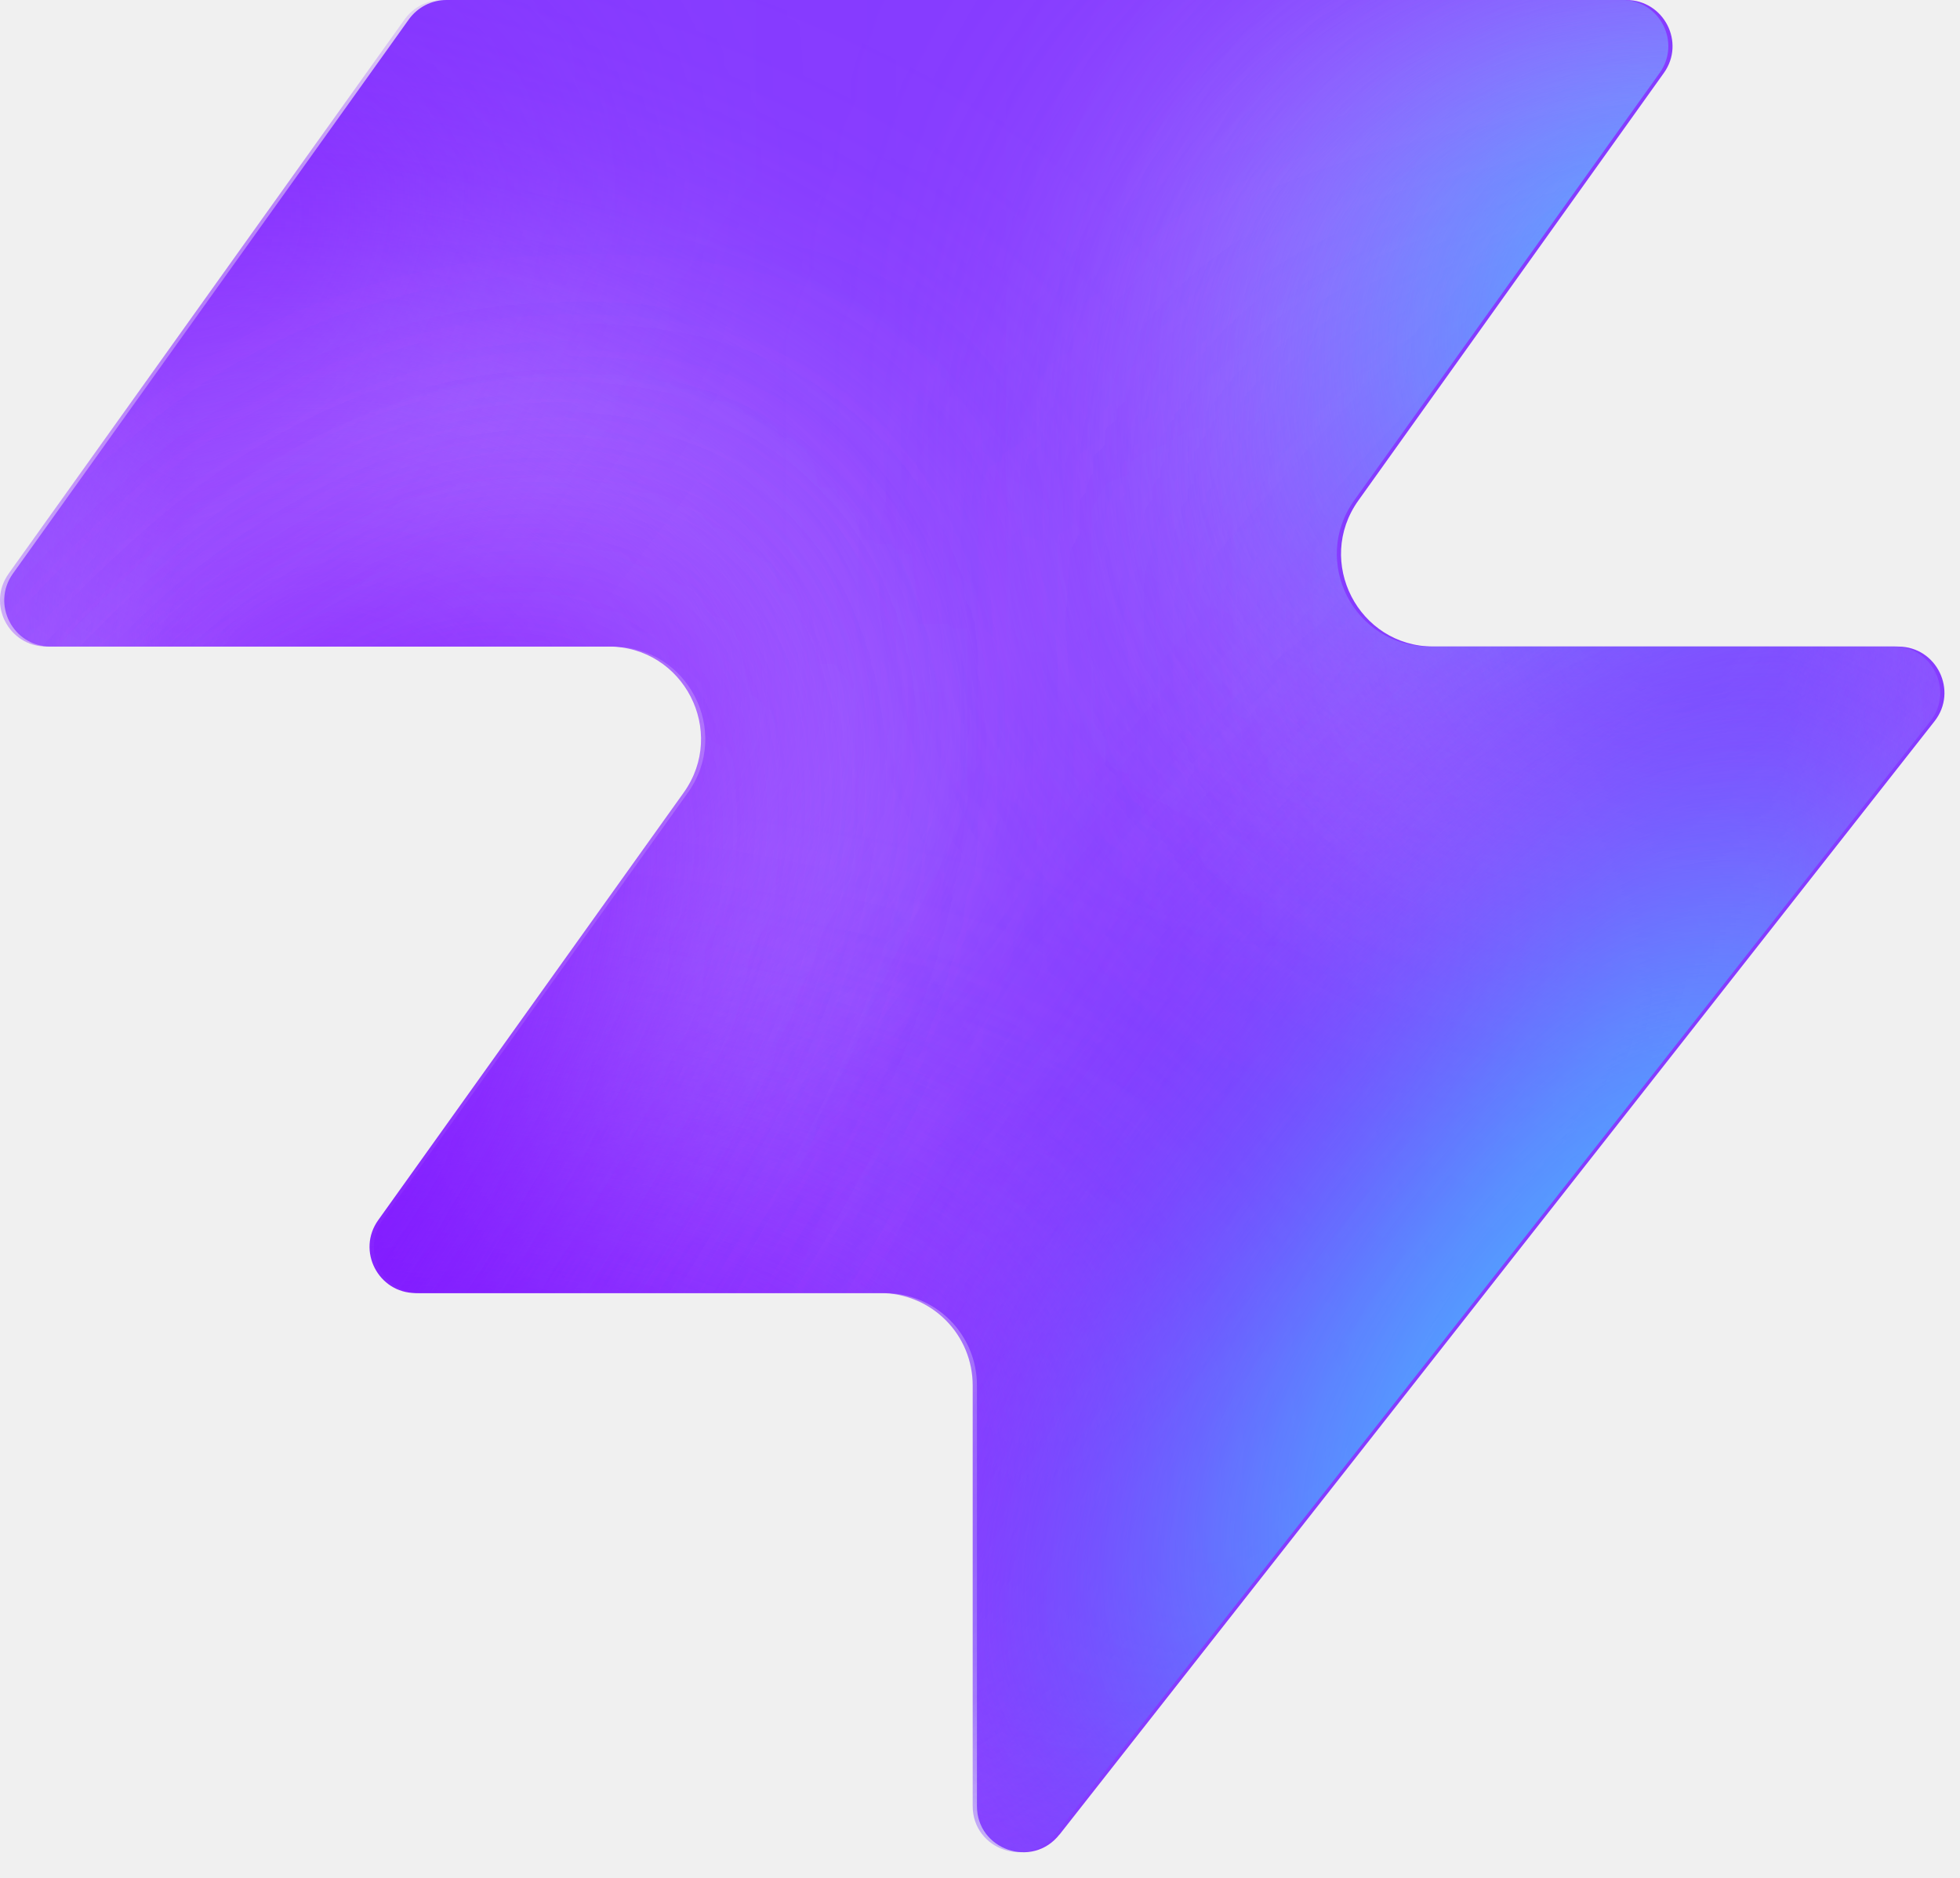
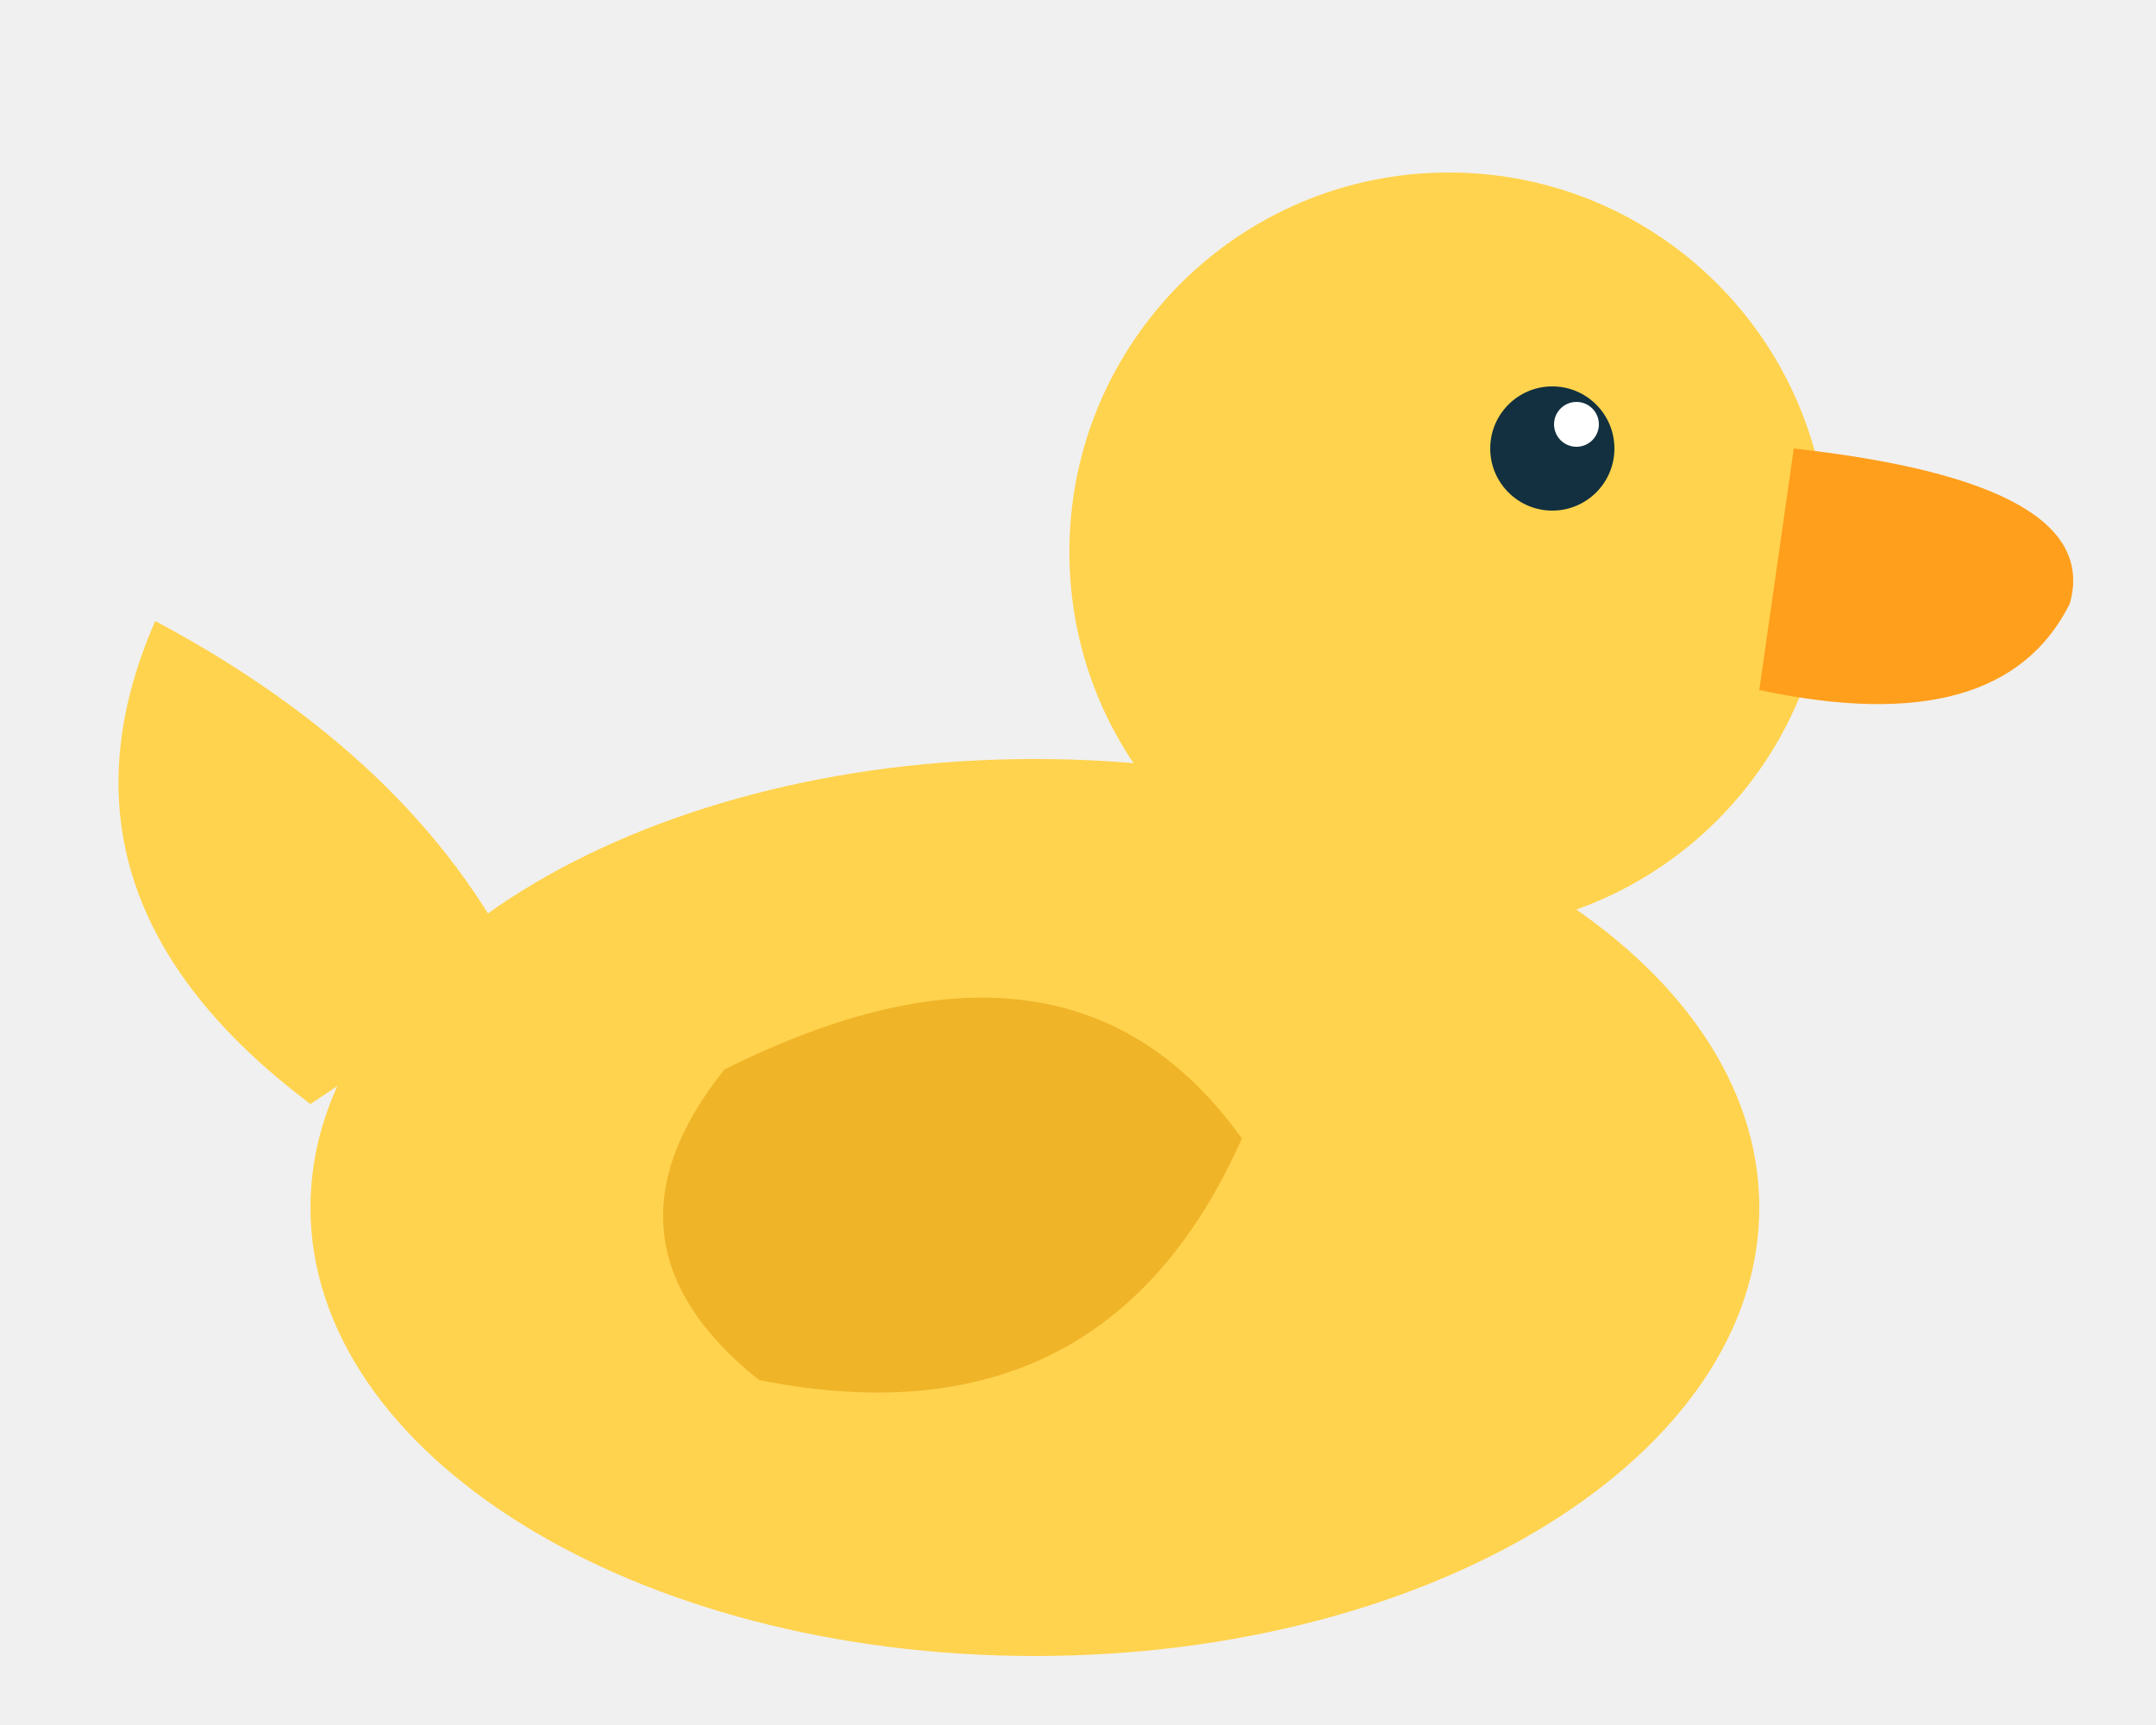
- <svg xmlns="http://www.w3.org/2000/svg" width="48" height="46" fill="none" viewBox="0 0 48 46">
-   <path fill="#863bff" d="M25.946 44.938c-.664.845-2.021.375-2.021-.698V33.937a2.26 2.26 0 0 0-2.262-2.262H10.287c-.92 0-1.456-1.04-.92-1.788l7.48-10.471c1.07-1.497 0-3.578-1.842-3.578H1.237c-.92 0-1.456-1.04-.92-1.788L10.013.474c.214-.297.556-.474.92-.474h28.894c.92 0 1.456 1.04.92 1.788l-7.48 10.471c-1.07 1.498 0 3.579 1.842 3.579h11.377c.943 0 1.473 1.088.89 1.83L25.947 44.94z" style="fill:#863bff;fill:color(display-p3 .525 .23 1);fill-opacity:1" />
-   <mask id="a" width="48" height="46" x="0" y="0" maskUnits="userSpaceOnUse" style="mask-type:alpha">
-     <path fill="#000" d="M25.842 44.938c-.664.844-2.021.375-2.021-.698V33.937a2.26 2.26 0 0 0-2.262-2.262H10.183c-.92 0-1.456-1.04-.92-1.788l7.48-10.471c1.07-1.498 0-3.579-1.842-3.579H1.133c-.92 0-1.456-1.04-.92-1.787L9.91.473c.214-.297.556-.474.92-.474h28.894c.92 0 1.456 1.04.92 1.788l-7.48 10.471c-1.07 1.498 0 3.578 1.842 3.578h11.377c.943 0 1.473 1.088.89 1.832L25.843 44.94z" style="fill:#000;fill-opacity:1" />
-   </mask>
-   <g mask="url(#a)">
-     <g filter="url(#b)">
-       <ellipse cx="5.508" cy="14.704" fill="#ede6ff" rx="5.508" ry="14.704" style="fill:#ede6ff;fill:color(display-p3 .927 .903 1);fill-opacity:1" transform="matrix(.00324 1 1 -.00324 -4.47 31.516)" />
-     </g>
-     <g filter="url(#c)">
-       <ellipse cx="10.399" cy="29.851" fill="#ede6ff" rx="10.399" ry="29.851" style="fill:#ede6ff;fill:color(display-p3 .927 .903 1);fill-opacity:1" transform="matrix(.00324 1 1 -.00324 -39.328 7.883)" />
-     </g>
-     <g filter="url(#d)">
-       <ellipse cx="5.508" cy="30.487" fill="#7e14ff" rx="5.508" ry="30.487" style="fill:#7e14ff;fill:color(display-p3 .492 .077 1);fill-opacity:1" transform="rotate(89.814 -25.913 -14.639)scale(1 -1)" />
-     </g>
-     <g filter="url(#e)">
-       <ellipse cx="5.508" cy="30.599" fill="#7e14ff" rx="5.508" ry="30.599" style="fill:#7e14ff;fill:color(display-p3 .492 .077 1);fill-opacity:1" transform="rotate(89.814 -32.644 -3.334)scale(1 -1)" />
-     </g>
-     <g filter="url(#f)">
-       <ellipse cx="5.508" cy="30.599" fill="#7e14ff" rx="5.508" ry="30.599" style="fill:#7e14ff;fill:color(display-p3 .492 .077 1);fill-opacity:1" transform="matrix(.00324 1 1 -.00324 -34.34 30.47)" />
-     </g>
-     <g filter="url(#g)">
-       <ellipse cx="14.072" cy="22.078" fill="#ede6ff" rx="14.072" ry="22.078" style="fill:#ede6ff;fill:color(display-p3 .927 .903 1);fill-opacity:1" transform="rotate(93.35 24.506 48.493)scale(-1 1)" />
-     </g>
-     <g filter="url(#h)">
-       <ellipse cx="3.47" cy="21.501" fill="#7e14ff" rx="3.47" ry="21.501" style="fill:#7e14ff;fill:color(display-p3 .492 .077 1);fill-opacity:1" transform="rotate(89.009 28.708 47.59)scale(-1 1)" />
-     </g>
-     <g filter="url(#i)">
-       <ellipse cx="3.47" cy="21.501" fill="#7e14ff" rx="3.47" ry="21.501" style="fill:#7e14ff;fill:color(display-p3 .492 .077 1);fill-opacity:1" transform="rotate(89.009 28.708 47.59)scale(-1 1)" />
-     </g>
-     <g filter="url(#j)">
-       <ellipse cx=".387" cy="8.972" fill="#7e14ff" rx="4.407" ry="29.108" style="fill:#7e14ff;fill:color(display-p3 .492 .077 1);fill-opacity:1" transform="rotate(39.51 .387 8.972)" />
-     </g>
-     <g filter="url(#k)">
-       <ellipse cx="47.523" cy="-6.092" fill="#7e14ff" rx="4.407" ry="29.108" style="fill:#7e14ff;fill:color(display-p3 .492 .077 1);fill-opacity:1" transform="rotate(37.892 47.523 -6.092)" />
-     </g>
-     <g filter="url(#l)">
-       <ellipse cx="41.412" cy="6.333" fill="#47bfff" rx="5.971" ry="9.665" style="fill:#47bfff;fill:color(display-p3 .28 .748 1);fill-opacity:1" transform="rotate(37.892 41.412 6.333)" />
-     </g>
-     <g filter="url(#m)">
-       <ellipse cx="-1.879" cy="38.332" fill="#7e14ff" rx="4.407" ry="29.108" style="fill:#7e14ff;fill:color(display-p3 .492 .077 1);fill-opacity:1" transform="rotate(37.892 -1.88 38.332)" />
-     </g>
-     <g filter="url(#n)">
-       <ellipse cx="-1.879" cy="38.332" fill="#7e14ff" rx="4.407" ry="29.108" style="fill:#7e14ff;fill:color(display-p3 .492 .077 1);fill-opacity:1" transform="rotate(37.892 -1.88 38.332)" />
-     </g>
-     <g filter="url(#o)">
-       <ellipse cx="35.651" cy="29.907" fill="#7e14ff" rx="4.407" ry="29.108" style="fill:#7e14ff;fill:color(display-p3 .492 .077 1);fill-opacity:1" transform="rotate(37.892 35.651 29.907)" />
-     </g>
-     <g filter="url(#p)">
-       <ellipse cx="38.418" cy="32.4" fill="#47bfff" rx="5.971" ry="15.297" style="fill:#47bfff;fill:color(display-p3 .28 .748 1);fill-opacity:1" transform="rotate(37.892 38.418 32.4)" />
-     </g>
-   </g>
-   <defs>
-     <filter id="b" width="60.045" height="41.654" x="-19.77" y="16.149" color-interpolation-filters="sRGB" filterUnits="userSpaceOnUse">
-       <feFlood flood-opacity="0" result="BackgroundImageFix" />
-       <feBlend in="SourceGraphic" in2="BackgroundImageFix" result="shape" />
-       <feGaussianBlur result="effect1_foregroundBlur_2002_17158" stdDeviation="7.659" />
-     </filter>
-     <filter id="c" width="90.34" height="51.437" x="-54.613" y="-7.533" color-interpolation-filters="sRGB" filterUnits="userSpaceOnUse">
-       <feFlood flood-opacity="0" result="BackgroundImageFix" />
-       <feBlend in="SourceGraphic" in2="BackgroundImageFix" result="shape" />
-       <feGaussianBlur result="effect1_foregroundBlur_2002_17158" stdDeviation="7.659" />
-     </filter>
-     <filter id="d" width="79.355" height="29.4" x="-49.64" y="2.03" color-interpolation-filters="sRGB" filterUnits="userSpaceOnUse">
-       <feFlood flood-opacity="0" result="BackgroundImageFix" />
-       <feBlend in="SourceGraphic" in2="BackgroundImageFix" result="shape" />
-       <feGaussianBlur result="effect1_foregroundBlur_2002_17158" stdDeviation="4.596" />
-     </filter>
-     <filter id="e" width="79.579" height="29.4" x="-45.045" y="20.029" color-interpolation-filters="sRGB" filterUnits="userSpaceOnUse">
-       <feFlood flood-opacity="0" result="BackgroundImageFix" />
-       <feBlend in="SourceGraphic" in2="BackgroundImageFix" result="shape" />
-       <feGaussianBlur result="effect1_foregroundBlur_2002_17158" stdDeviation="4.596" />
-     </filter>
-     <filter id="f" width="79.579" height="29.4" x="-43.513" y="21.178" color-interpolation-filters="sRGB" filterUnits="userSpaceOnUse">
-       <feFlood flood-opacity="0" result="BackgroundImageFix" />
-       <feBlend in="SourceGraphic" in2="BackgroundImageFix" result="shape" />
-       <feGaussianBlur result="effect1_foregroundBlur_2002_17158" stdDeviation="4.596" />
-     </filter>
-     <filter id="g" width="74.749" height="58.852" x="15.756" y="-17.901" color-interpolation-filters="sRGB" filterUnits="userSpaceOnUse">
-       <feFlood flood-opacity="0" result="BackgroundImageFix" />
-       <feBlend in="SourceGraphic" in2="BackgroundImageFix" result="shape" />
-       <feGaussianBlur result="effect1_foregroundBlur_2002_17158" stdDeviation="7.659" />
-     </filter>
-     <filter id="h" width="61.377" height="25.362" x="23.548" y="2.284" color-interpolation-filters="sRGB" filterUnits="userSpaceOnUse">
-       <feFlood flood-opacity="0" result="BackgroundImageFix" />
-       <feBlend in="SourceGraphic" in2="BackgroundImageFix" result="shape" />
-       <feGaussianBlur result="effect1_foregroundBlur_2002_17158" stdDeviation="4.596" />
-     </filter>
-     <filter id="i" width="61.377" height="25.362" x="23.548" y="2.284" color-interpolation-filters="sRGB" filterUnits="userSpaceOnUse">
-       <feFlood flood-opacity="0" result="BackgroundImageFix" />
-       <feBlend in="SourceGraphic" in2="BackgroundImageFix" result="shape" />
-       <feGaussianBlur result="effect1_foregroundBlur_2002_17158" stdDeviation="4.596" />
-     </filter>
-     <filter id="j" width="56.045" height="63.649" x="-27.636" y="-22.853" color-interpolation-filters="sRGB" filterUnits="userSpaceOnUse">
-       <feFlood flood-opacity="0" result="BackgroundImageFix" />
-       <feBlend in="SourceGraphic" in2="BackgroundImageFix" result="shape" />
-       <feGaussianBlur result="effect1_foregroundBlur_2002_17158" stdDeviation="4.596" />
-     </filter>
-     <filter id="k" width="54.814" height="64.646" x="20.116" y="-38.415" color-interpolation-filters="sRGB" filterUnits="userSpaceOnUse">
-       <feFlood flood-opacity="0" result="BackgroundImageFix" />
-       <feBlend in="SourceGraphic" in2="BackgroundImageFix" result="shape" />
-       <feGaussianBlur result="effect1_foregroundBlur_2002_17158" stdDeviation="4.596" />
-     </filter>
-     <filter id="l" width="33.541" height="35.313" x="24.641" y="-11.323" color-interpolation-filters="sRGB" filterUnits="userSpaceOnUse">
-       <feFlood flood-opacity="0" result="BackgroundImageFix" />
-       <feBlend in="SourceGraphic" in2="BackgroundImageFix" result="shape" />
-       <feGaussianBlur result="effect1_foregroundBlur_2002_17158" stdDeviation="4.596" />
-     </filter>
-     <filter id="m" width="54.814" height="64.646" x="-29.286" y="6.009" color-interpolation-filters="sRGB" filterUnits="userSpaceOnUse">
-       <feFlood flood-opacity="0" result="BackgroundImageFix" />
-       <feBlend in="SourceGraphic" in2="BackgroundImageFix" result="shape" />
-       <feGaussianBlur result="effect1_foregroundBlur_2002_17158" stdDeviation="4.596" />
-     </filter>
-     <filter id="n" width="54.814" height="64.646" x="-29.286" y="6.009" color-interpolation-filters="sRGB" filterUnits="userSpaceOnUse">
-       <feFlood flood-opacity="0" result="BackgroundImageFix" />
-       <feBlend in="SourceGraphic" in2="BackgroundImageFix" result="shape" />
-       <feGaussianBlur result="effect1_foregroundBlur_2002_17158" stdDeviation="4.596" />
-     </filter>
-     <filter id="o" width="54.814" height="64.646" x="8.244" y="-2.416" color-interpolation-filters="sRGB" filterUnits="userSpaceOnUse">
-       <feFlood flood-opacity="0" result="BackgroundImageFix" />
-       <feBlend in="SourceGraphic" in2="BackgroundImageFix" result="shape" />
-       <feGaussianBlur result="effect1_foregroundBlur_2002_17158" stdDeviation="4.596" />
-     </filter>
-     <filter id="p" width="39.409" height="43.623" x="18.713" y="10.588" color-interpolation-filters="sRGB" filterUnits="userSpaceOnUse">
-       <feFlood flood-opacity="0" result="BackgroundImageFix" />
-       <feBlend in="SourceGraphic" in2="BackgroundImageFix" result="shape" />
-       <feGaussianBlur result="effect1_foregroundBlur_2002_17158" stdDeviation="4.596" />
-     </filter>
-   </defs>
+ <svg xmlns="http://www.w3.org/2000/svg" viewBox="0 0 125 100">
+   <path d="M18 64 Q2 52 9 36 Q24 44 30 56 Z" fill="#ffd34d" />
+   <ellipse cx="60" cy="70" rx="42" ry="26" fill="#ffd34d" />
+   <circle cx="84" cy="32" r="22" fill="#ffd34d" />
+   <path d="M104 26 Q122 28 120 35 Q116 43 102 40 Z" fill="#ff9f1c" />
+   <circle cx="90" cy="26" r="3.6" fill="#12303f" />
+   <circle cx="91.4" cy="24.6" r="1.3" fill="#fff" />
+   <path d="M42 62 Q62 52 72 66 Q64 84 44 80 Q34 72 42 62 Z" fill="#f0b429" />
</svg>
